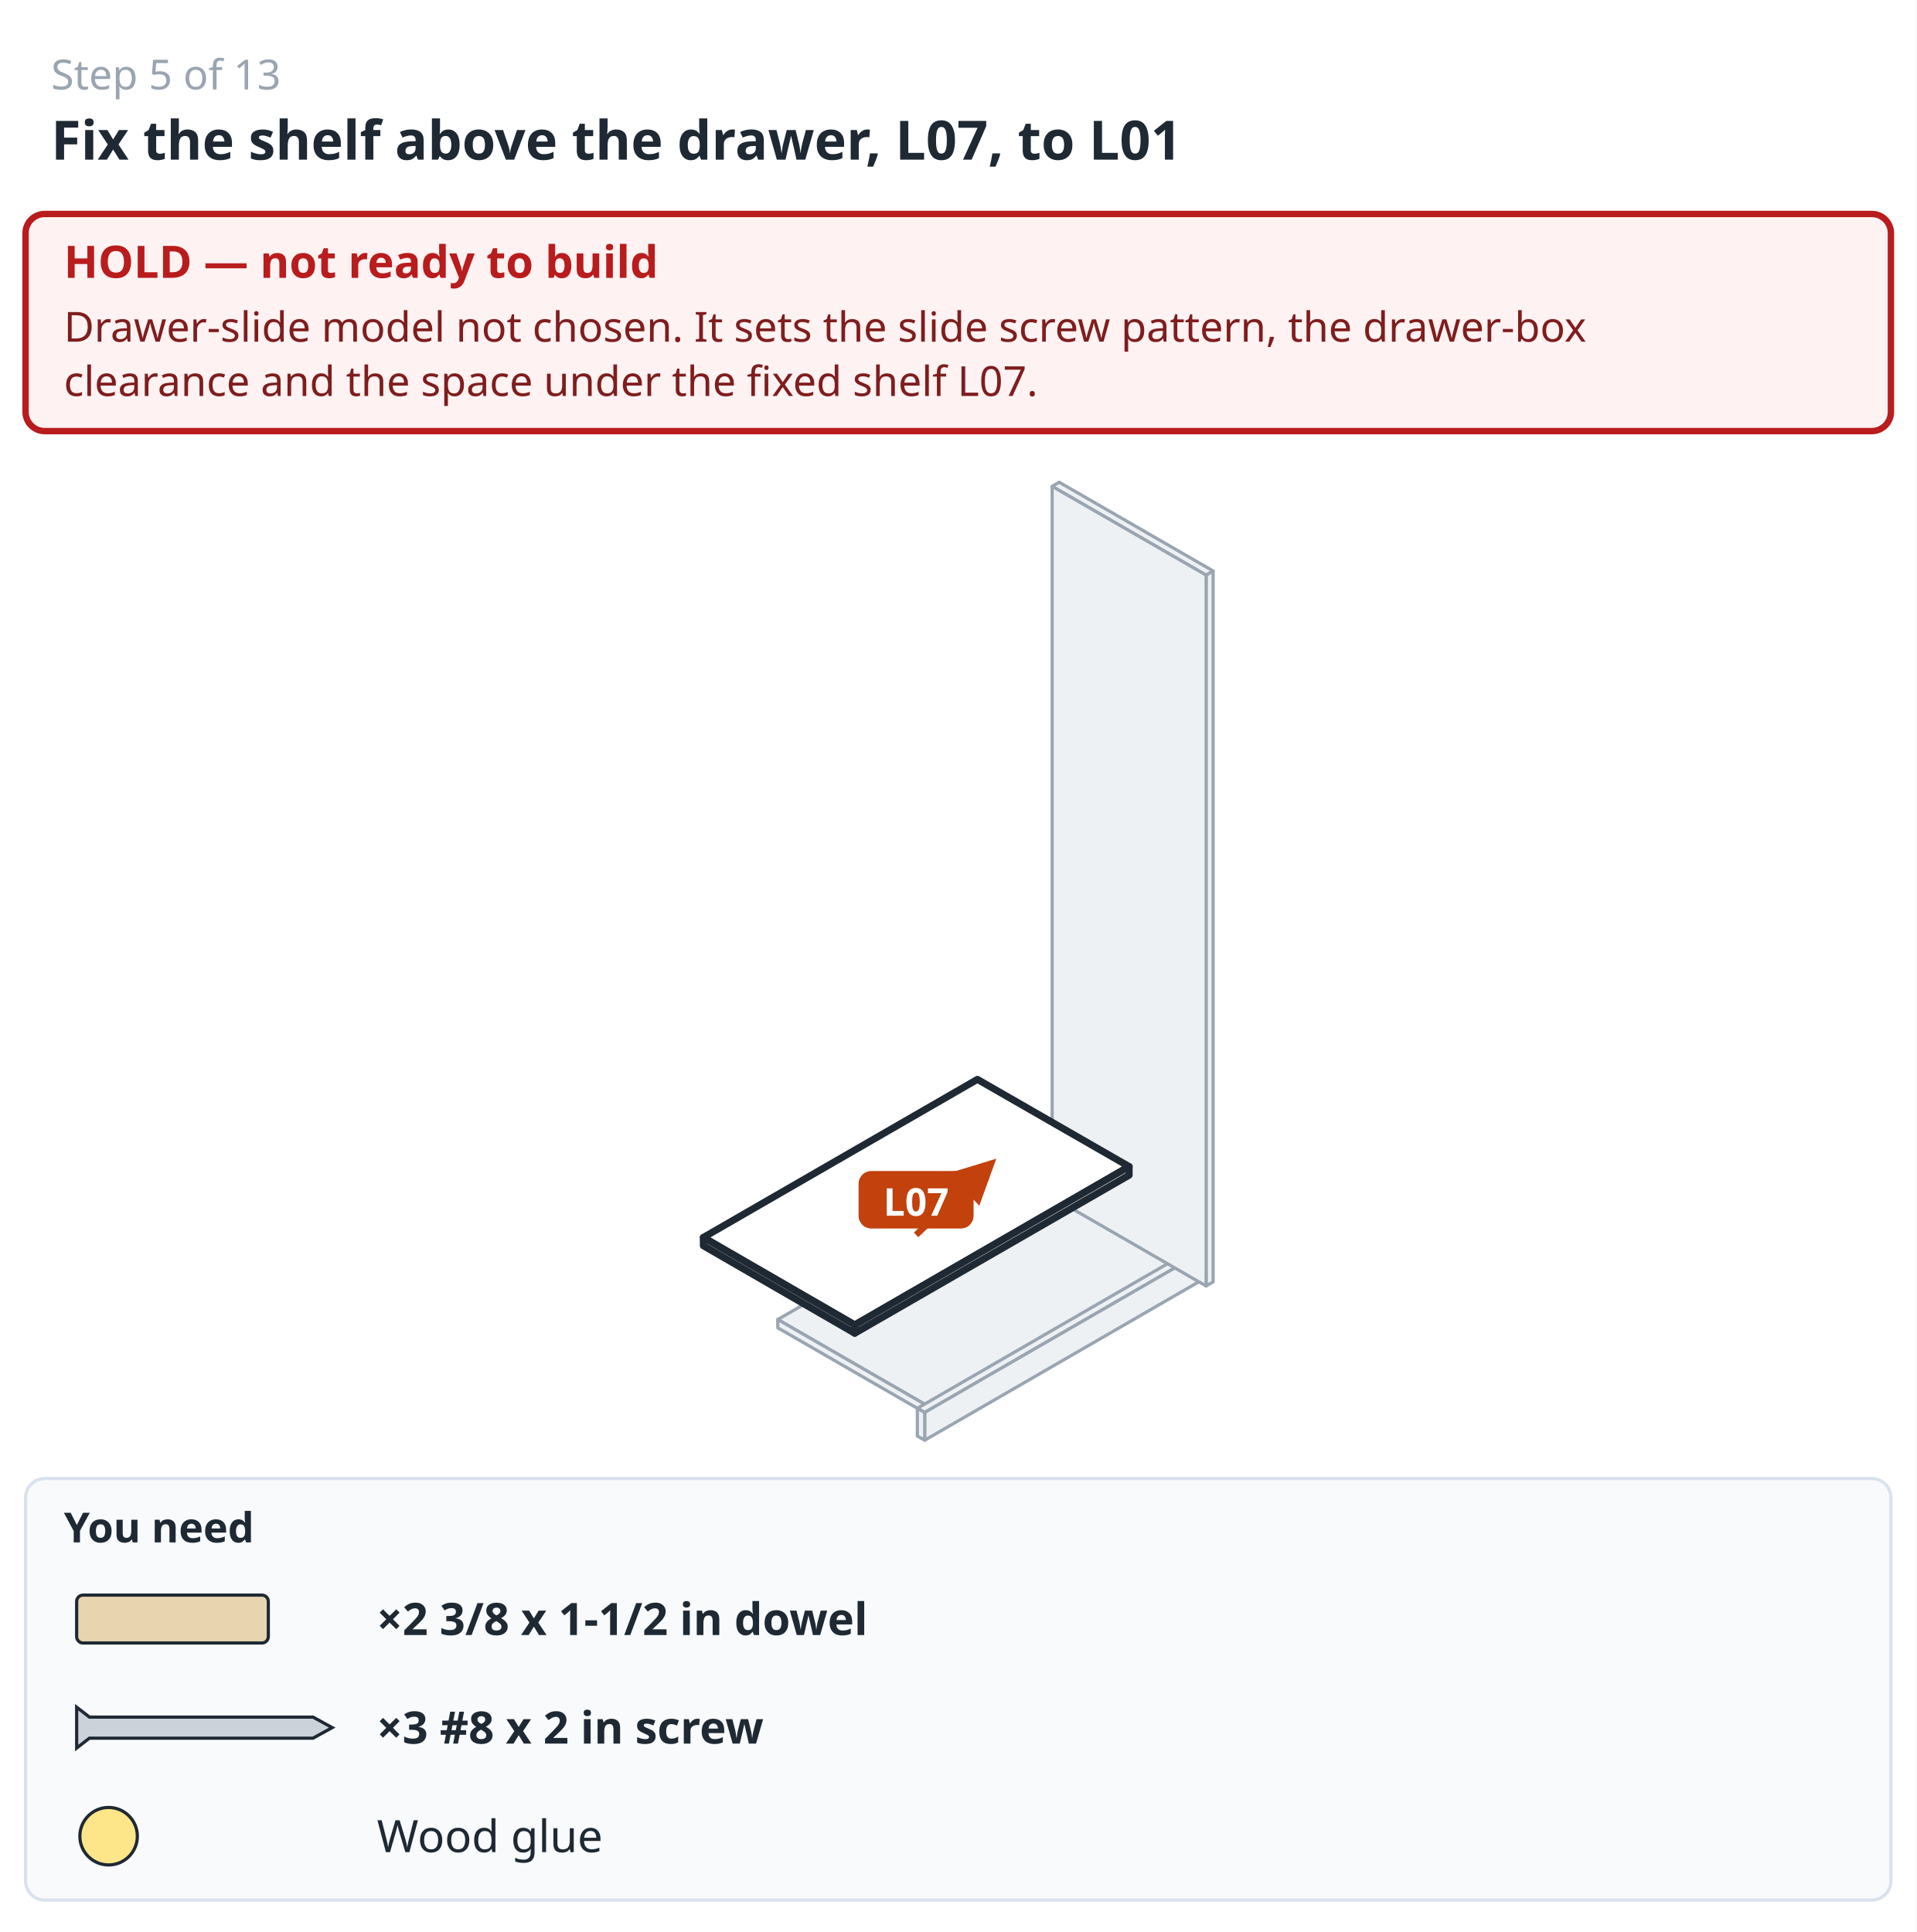
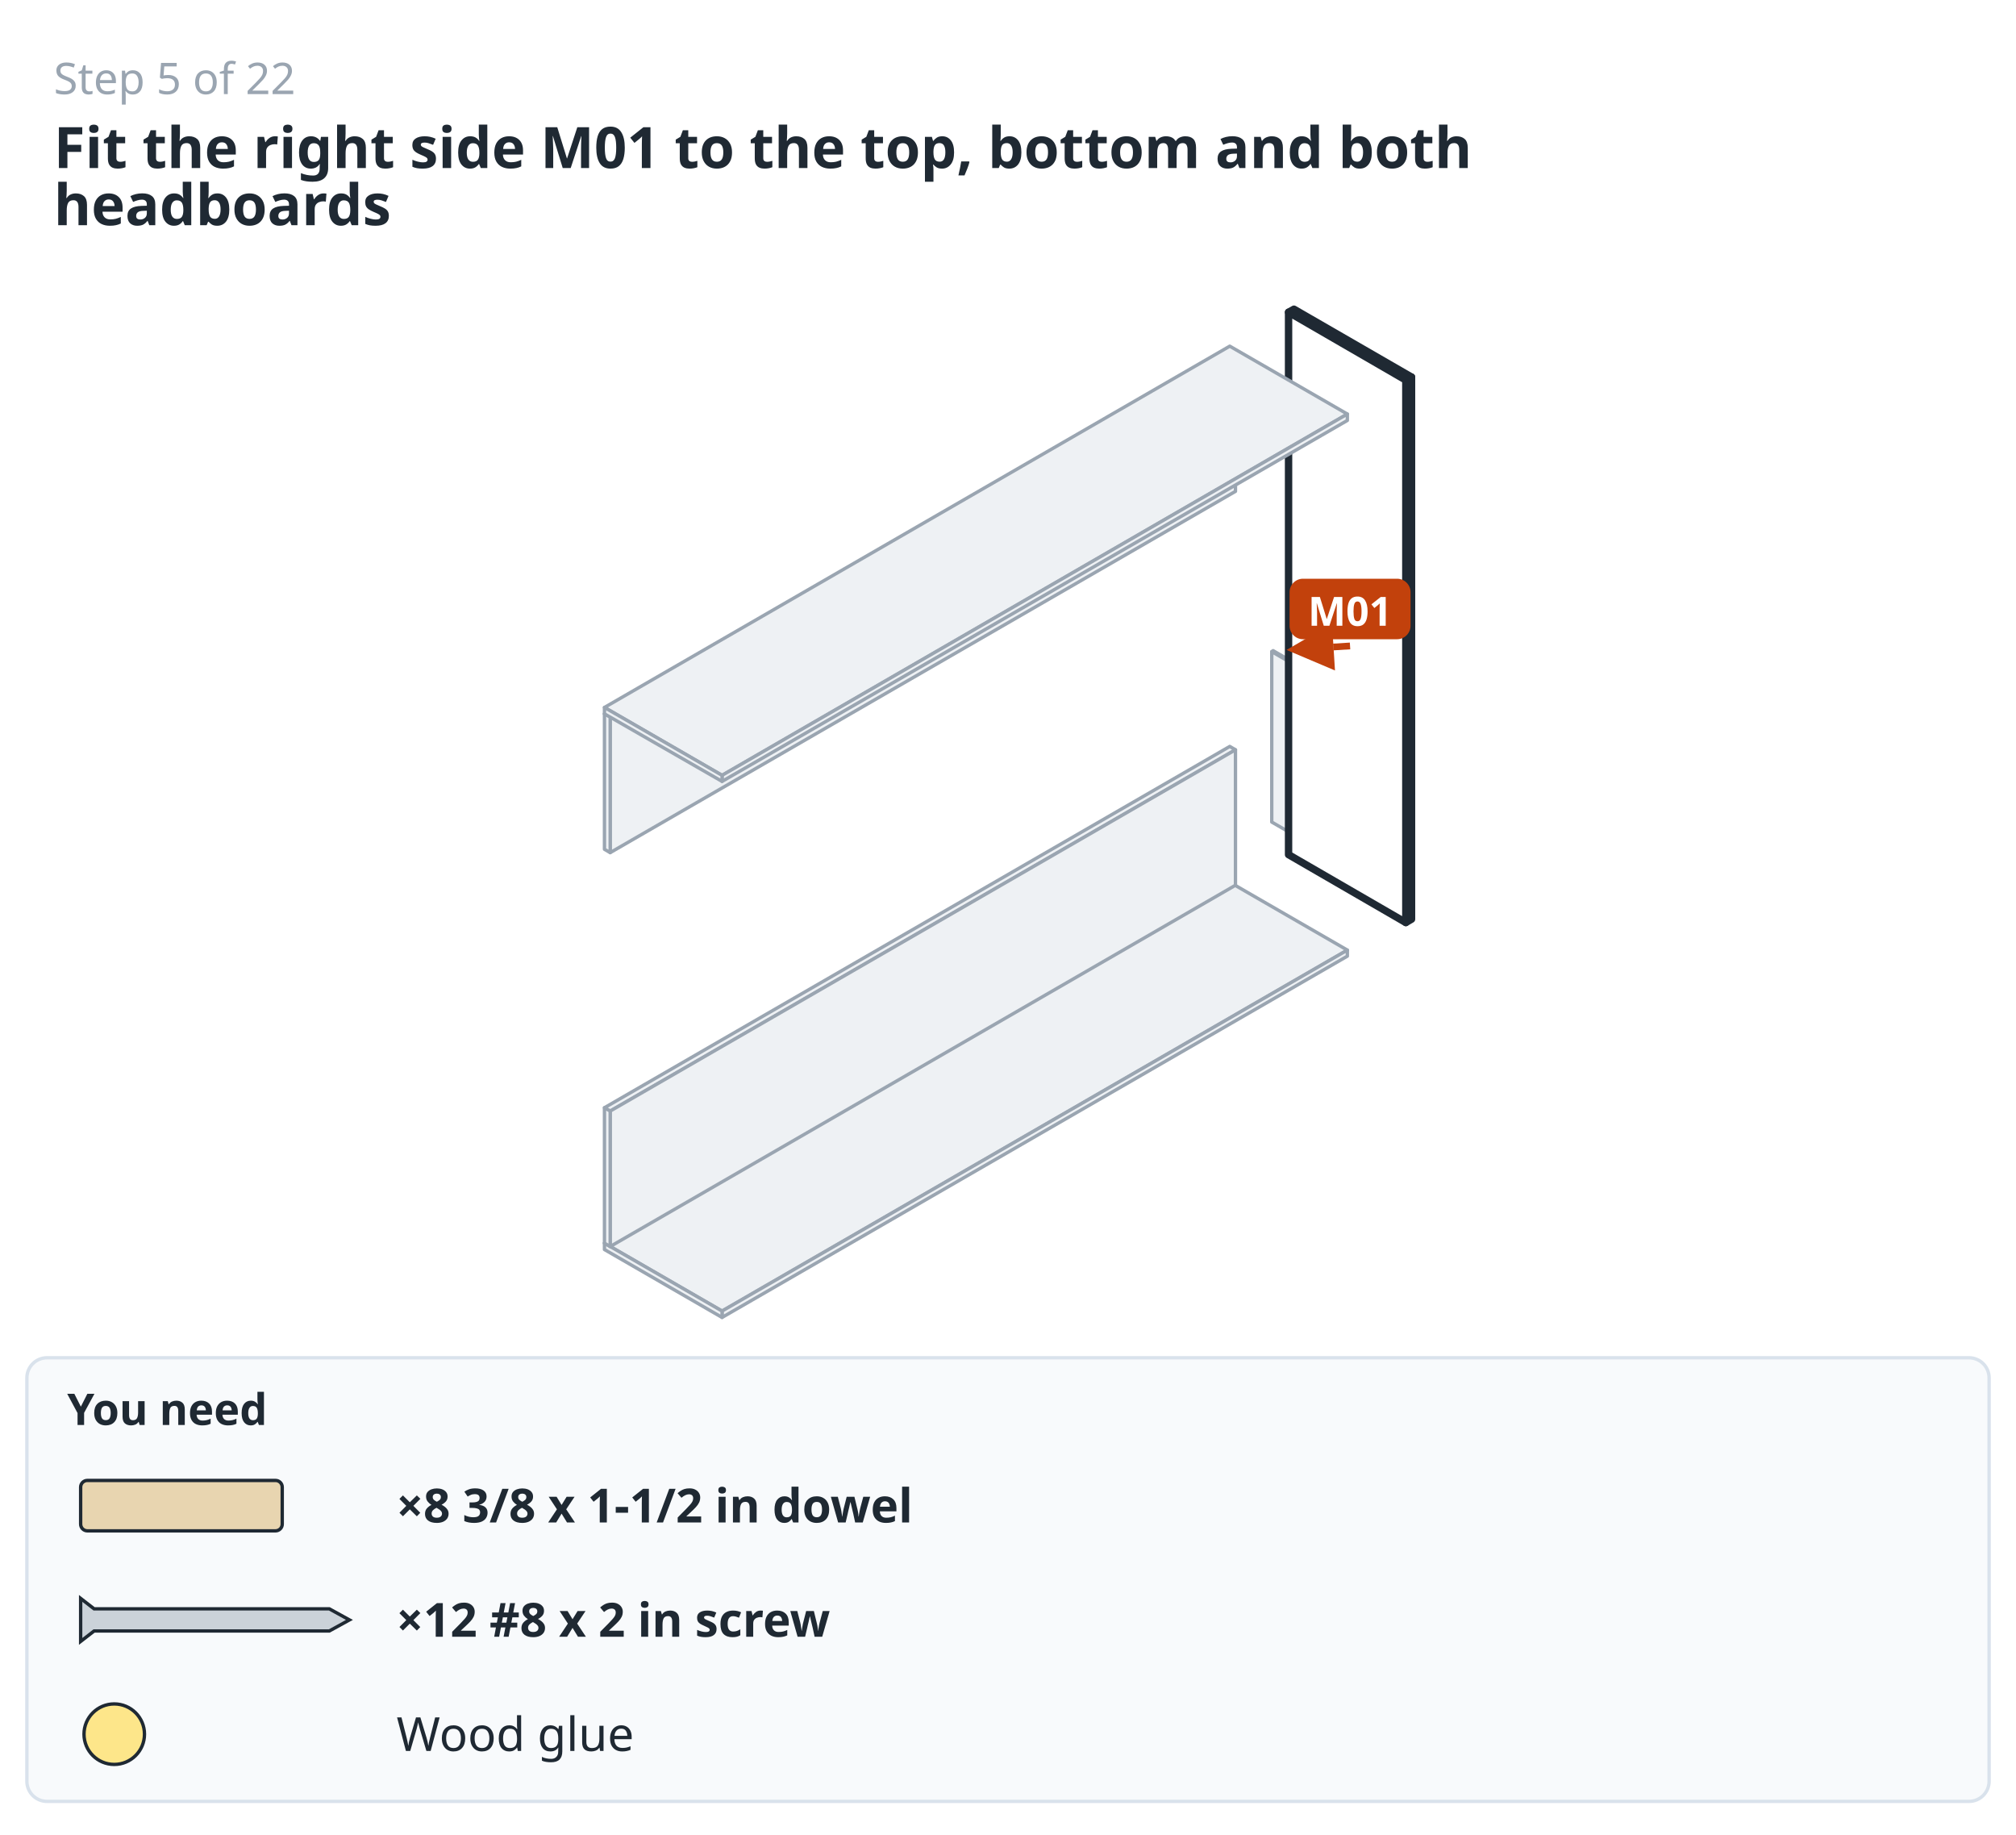
- <svg xmlns="http://www.w3.org/2000/svg" viewBox="0 0 600 605" width="600" height="605" role="img" font-family="system-ui, sans-serif">
+ <svg xmlns="http://www.w3.org/2000/svg" viewBox="0 0 600 546" width="600" height="546" role="img" font-family="system-ui, sans-serif">
  <rect width="100%" height="100%" fill="#fff" />
  <defs>
    <marker id="arrow" viewBox="0 0 10 10" refX="9" refY="5" markerWidth="7" markerHeight="7" orient="auto">
      <path d="M0,0 L10,5 L0,10 z" fill="#c2410c" />
    </marker>
  </defs>
-   <text x="16.0" y="28.0" font-size="13" font-weight="normal" fill="#9aa5b1" text-anchor="start">Step 5 of 13</text>
-   <text x="16.0" y="50.0" font-size="17" font-weight="bold" fill="#1f2933" text-anchor="start">Fix the shelf above the drawer, L07, to L01</text>
-   <rect x="8" y="67" width="584" height="68" rx="6" fill="#fef2f2" stroke="#b91c1c" stroke-width="2" />
-   <text x="20.0" y="87.0" font-size="14" font-weight="bold" fill="#b91c1c" text-anchor="start">HOLD — not ready to build</text>
-   <text x="20.0" y="107.0" font-size="13" font-weight="normal" fill="#7f1d1d" text-anchor="start">Drawer-slide model not chosen. It sets the slide screw pattern, the drawer-box</text>
-   <text x="20.0" y="124.0" font-size="13" font-weight="normal" fill="#7f1d1d" text-anchor="start">clearance and the space under the fixed shelf L07.</text>
-   <g class="part done" data-part="L04">
-     <polygon points="329.4,363.6 243.5,413.2 291.7,441.0 377.6,391.4" fill="#eef1f4" stroke="#9aa5b1" stroke-width="1" stroke-linejoin="round" />
-     <polygon points="377.6,394.0 291.7,443.6 291.7,441.0 377.6,391.4" fill="#eef1f4" stroke="#9aa5b1" stroke-width="1" stroke-linejoin="round" />
-     <polygon points="243.5,415.8 291.7,443.6 291.7,441.0 243.5,413.2" fill="#eef1f4" stroke="#9aa5b1" stroke-width="1" stroke-linejoin="round" />
+   <text x="16.0" y="28.0" font-size="13" font-weight="normal" fill="#9aa5b1" text-anchor="start">Step 5 of 22</text>
+   <text x="16.0" y="50.0" font-size="17" font-weight="bold" fill="#1f2933" text-anchor="start">Fit the right side M01 to the top, bottom and both</text>
+   <text x="16.0" y="67.0" font-size="17" font-weight="bold" fill="#1f2933" text-anchor="start">headboards</text>
+   <g class="part done" data-part="I-R">
+     <polygon points="378.9,193.6 378.5,193.9 395.1,203.5 395.5,203.2" fill="#eef1f4" stroke="#9aa5b1" stroke-width="1" stroke-linejoin="round" />
+     <polygon points="395.5,254.0 395.1,254.2 395.1,203.5 395.5,203.2" fill="#eef1f4" stroke="#9aa5b1" stroke-width="1" stroke-linejoin="round" />
+     <polygon points="378.5,244.6 395.1,254.2 395.1,203.5 378.5,193.9" fill="#eef1f4" stroke="#9aa5b1" stroke-width="1" stroke-linejoin="round" />
  </g>
-   <g class="part done" data-part="L05">
-     <polygon points="373.0,391.4 287.2,441.0 289.5,442.3 375.3,392.7" fill="#eef1f4" stroke="#9aa5b1" stroke-width="1" stroke-linejoin="round" />
-     <polygon points="375.3,401.4 289.5,451.0 289.5,442.3 375.3,392.7" fill="#eef1f4" stroke="#9aa5b1" stroke-width="1" stroke-linejoin="round" />
-     <polygon points="287.2,449.7 289.5,451.0 289.5,442.3 287.2,441.0" fill="#eef1f4" stroke="#9aa5b1" stroke-width="1" stroke-linejoin="round" />
+   <g class="part new" data-part="M01">
+     <polygon points="385.1,92.0 383.5,92.9 418.4,113.1 420.1,112.2" fill="#fff" stroke="#1f2933" stroke-width="2.2" stroke-linejoin="round" />
+     <polygon points="420.1,273.5 418.4,274.5 418.4,113.1 420.1,112.2" fill="#fff" stroke="#1f2933" stroke-width="2.2" stroke-linejoin="round" />
+     <polygon points="383.5,254.3 418.4,274.5 418.4,113.1 383.5,92.9" fill="#fff" stroke="#1f2933" stroke-width="2.2" stroke-linejoin="round" />
  </g>
-   <g class="part done" data-part="L01">
-     <polygon points="331.6,151.0 329.4,152.3 377.6,180.1 379.8,178.8" fill="#eef1f4" stroke="#9aa5b1" stroke-width="1" stroke-linejoin="round" />
-     <polygon points="379.8,401.4 377.6,402.7 377.6,180.1 379.8,178.8" fill="#eef1f4" stroke="#9aa5b1" stroke-width="1" stroke-linejoin="round" />
-     <polygon points="329.4,374.9 377.6,402.7 377.6,180.1 329.4,152.3" fill="#eef1f4" stroke="#9aa5b1" stroke-width="1" stroke-linejoin="round" />
+   <g class="part done" data-part="M04">
+     <polygon points="366.0,262.5 179.9,369.9 214.9,390.1 401.0,282.7" fill="#eef1f4" stroke="#9aa5b1" stroke-width="1" stroke-linejoin="round" />
+     <polygon points="401.0,284.5 214.9,392.0 214.9,390.1 401.0,282.7" fill="#eef1f4" stroke="#9aa5b1" stroke-width="1" stroke-linejoin="round" />
+     <polygon points="179.9,371.8 214.9,392.0 214.9,390.1 179.9,369.9" fill="#eef1f4" stroke="#9aa5b1" stroke-width="1" stroke-linejoin="round" />
  </g>
-   <g class="part new" data-part="L07">
-     <polygon points="306.0,338.0 220.2,387.5 267.6,414.9 353.5,365.3" fill="#fff" stroke="#1f2933" stroke-width="2.2" stroke-linejoin="round" />
-     <polygon points="353.5,368.0 267.6,417.5 267.6,414.9 353.5,365.3" fill="#fff" stroke="#1f2933" stroke-width="2.2" stroke-linejoin="round" />
-     <polygon points="220.2,390.1 267.6,417.5 267.6,414.9 220.2,387.5" fill="#fff" stroke="#1f2933" stroke-width="2.2" stroke-linejoin="round" />
+   <g class="part done" data-part="M06">
+     <polygon points="366.0,222.1 179.9,329.6 181.6,330.6 367.7,223.1" fill="#eef1f4" stroke="#9aa5b1" stroke-width="1" stroke-linejoin="round" />
+     <polygon points="367.7,263.4 181.6,370.9 181.6,330.6 367.7,223.1" fill="#eef1f4" stroke="#9aa5b1" stroke-width="1" stroke-linejoin="round" />
+     <polygon points="179.9,369.9 181.6,370.9 181.6,330.6 179.9,329.6" fill="#eef1f4" stroke="#9aa5b1" stroke-width="1" stroke-linejoin="round" />
+   </g>
+   <g class="part done" data-part="M05">
+     <polygon points="366.0,104.9 179.9,212.4 181.6,213.3 367.7,105.9" fill="#eef1f4" stroke="#9aa5b1" stroke-width="1" stroke-linejoin="round" />
+     <polygon points="367.7,146.2 181.6,253.7 181.6,213.3 367.7,105.9" fill="#eef1f4" stroke="#9aa5b1" stroke-width="1" stroke-linejoin="round" />
+     <polygon points="179.9,252.7 181.6,253.7 181.6,213.3 179.9,212.4" fill="#eef1f4" stroke="#9aa5b1" stroke-width="1" stroke-linejoin="round" />
+   </g>
+   <g class="part done" data-part="M03">
+     <polygon points="366.0,103.0 179.9,210.5 214.9,230.7 401.0,123.2" fill="#eef1f4" stroke="#9aa5b1" stroke-width="1" stroke-linejoin="round" />
+     <polygon points="401.0,125.1 214.9,232.5 214.9,230.7 401.0,123.2" fill="#eef1f4" stroke="#9aa5b1" stroke-width="1" stroke-linejoin="round" />
+     <polygon points="179.9,212.4 214.9,232.5 214.9,230.7 179.9,210.5" fill="#eef1f4" stroke="#9aa5b1" stroke-width="1" stroke-linejoin="round" />
  </g>
  <g class="labels">
-     <line x1="286.8" y1="386.7" x2="310.9" y2="363.8" stroke="#c2410c" stroke-width="2" stroke-dasharray="5 4" marker-end="url(#arrow)" />
-     <rect x="268.8" y="366.7" width="36" height="18" rx="4" fill="#c2410c" />
-     <text x="286.8" y="380.7" font-size="12" font-weight="bold" fill="#fff" text-anchor="middle">L07</text>
+     <line x1="401.8" y1="192.2" x2="384.3" y2="193.3" stroke="#c2410c" stroke-width="2" stroke-dasharray="5 4" marker-end="url(#arrow)" />
+     <rect x="383.8" y="172.2" width="36" height="18" rx="4" fill="#c2410c" />
+     <text x="401.8" y="186.2" font-size="12" font-weight="bold" fill="#fff" text-anchor="middle">M01</text>
  </g>
-   <rect x="8" y="463" width="584" height="132" rx="6" fill="#f8fafc" stroke="#d9e2ec" />
-   <text x="20.0" y="483.0" font-size="13" font-weight="bold" fill="#1f2933" text-anchor="start">You need</text>
-   <rect x="24.0" y="499.5" width="60.0" height="15.0" rx="2" fill="#e8d5b0" stroke="#1f2933" />
-   <text x="118.0" y="512.0" font-size="14" font-weight="bold" fill="#1f2933" text-anchor="start">×2  3/8 x 1-1/2 in dowel</text>
-   <path d="M24.0,534.6 L28.0,537.7 L98.0,537.7 L104.0,541.0 L98.0,544.3 L28.0,544.3 L24.0,547.4 z" fill="#cbd2d9" stroke="#1f2933" />
-   <text x="118.0" y="546.0" font-size="14" font-weight="bold" fill="#1f2933" text-anchor="start">×3  #8 x 2 in screw</text>
-   <circle cx="34" cy="575" r="9" fill="#fde68a" stroke="#1f2933" />
-   <text x="118.0" y="580.0" font-size="14" font-weight="normal" fill="#1f2933" text-anchor="start">Wood glue</text>
+   <rect x="8" y="404" width="584" height="132" rx="6" fill="#f8fafc" stroke="#d9e2ec" />
+   <text x="20.0" y="424.0" font-size="13" font-weight="bold" fill="#1f2933" text-anchor="start">You need</text>
+   <rect x="24.0" y="440.5" width="60.0" height="15.0" rx="2" fill="#e8d5b0" stroke="#1f2933" />
+   <text x="118.0" y="453.0" font-size="14" font-weight="bold" fill="#1f2933" text-anchor="start">×8  3/8 x 1-1/2 in dowel</text>
+   <path d="M24.0,475.6 L28.0,478.7 L98.0,478.7 L104.0,482.0 L98.0,485.3 L28.0,485.3 L24.0,488.4 z" fill="#cbd2d9" stroke="#1f2933" />
+   <text x="118.0" y="487.0" font-size="14" font-weight="bold" fill="#1f2933" text-anchor="start">×12  #8 x 2 in screw</text>
+   <circle cx="34" cy="516" r="9" fill="#fde68a" stroke="#1f2933" />
+   <text x="118.0" y="521.0" font-size="14" font-weight="normal" fill="#1f2933" text-anchor="start">Wood glue</text>
</svg>
